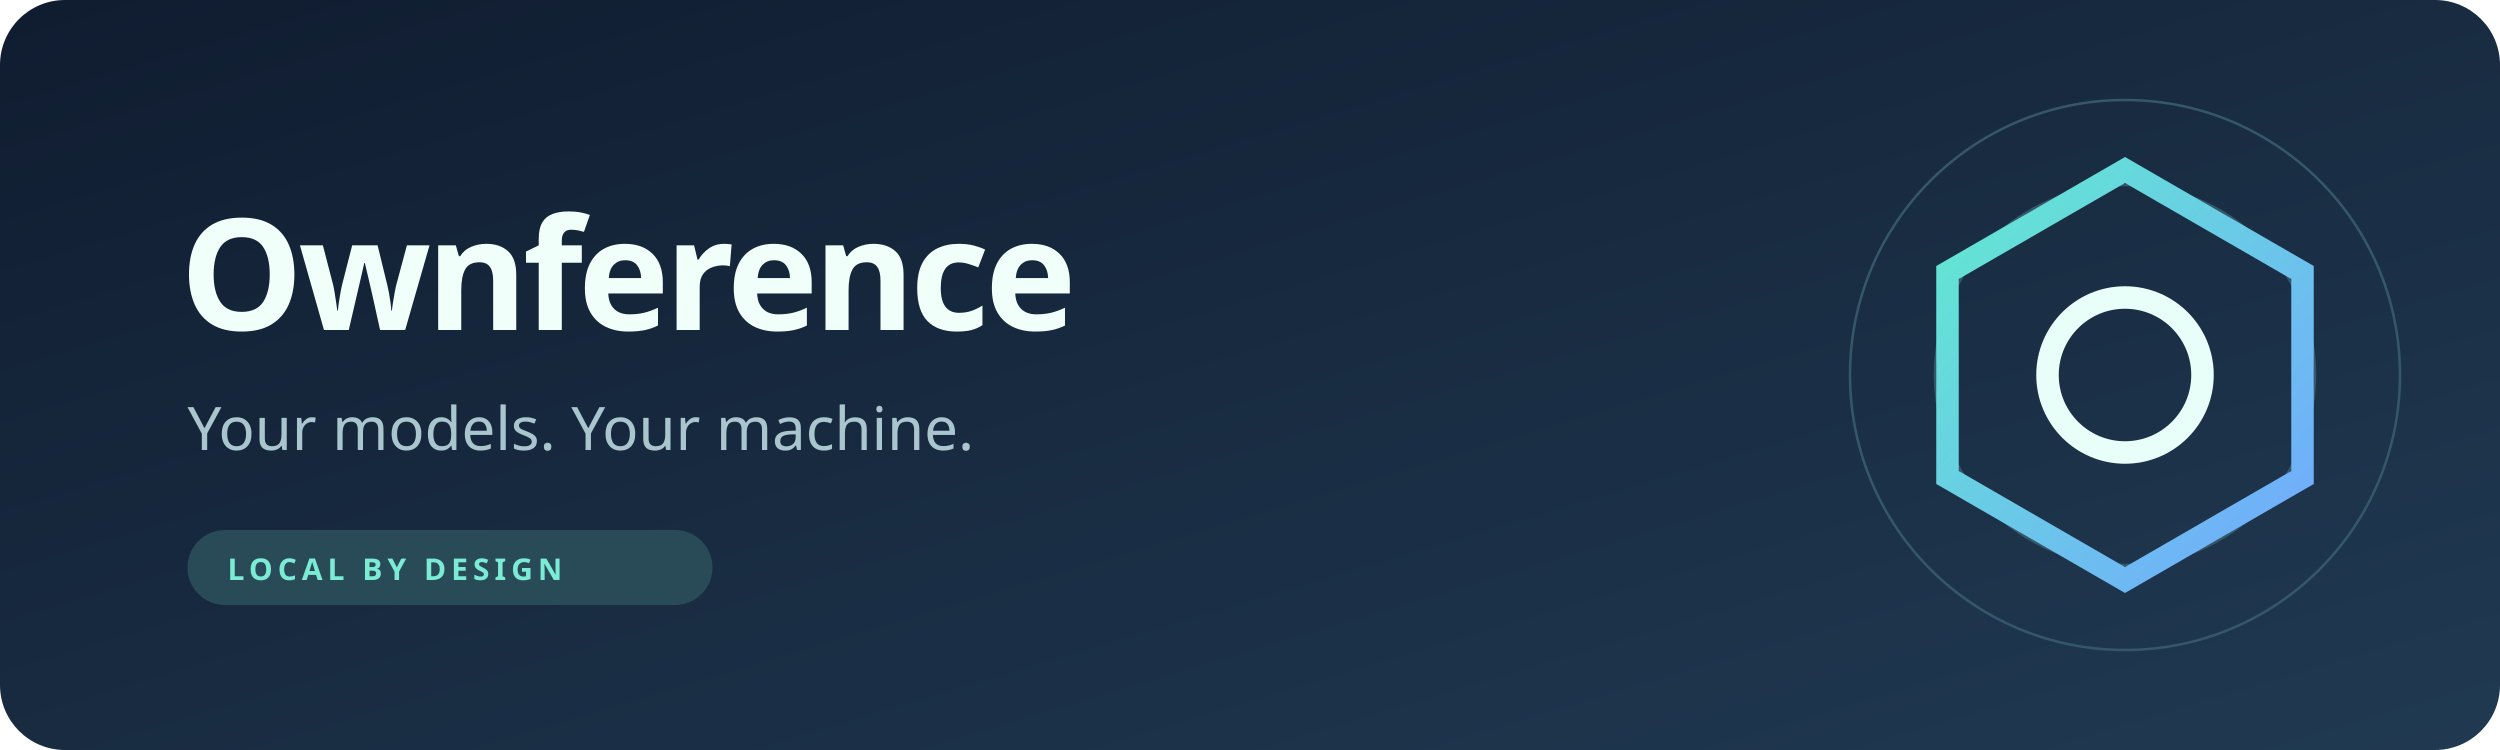
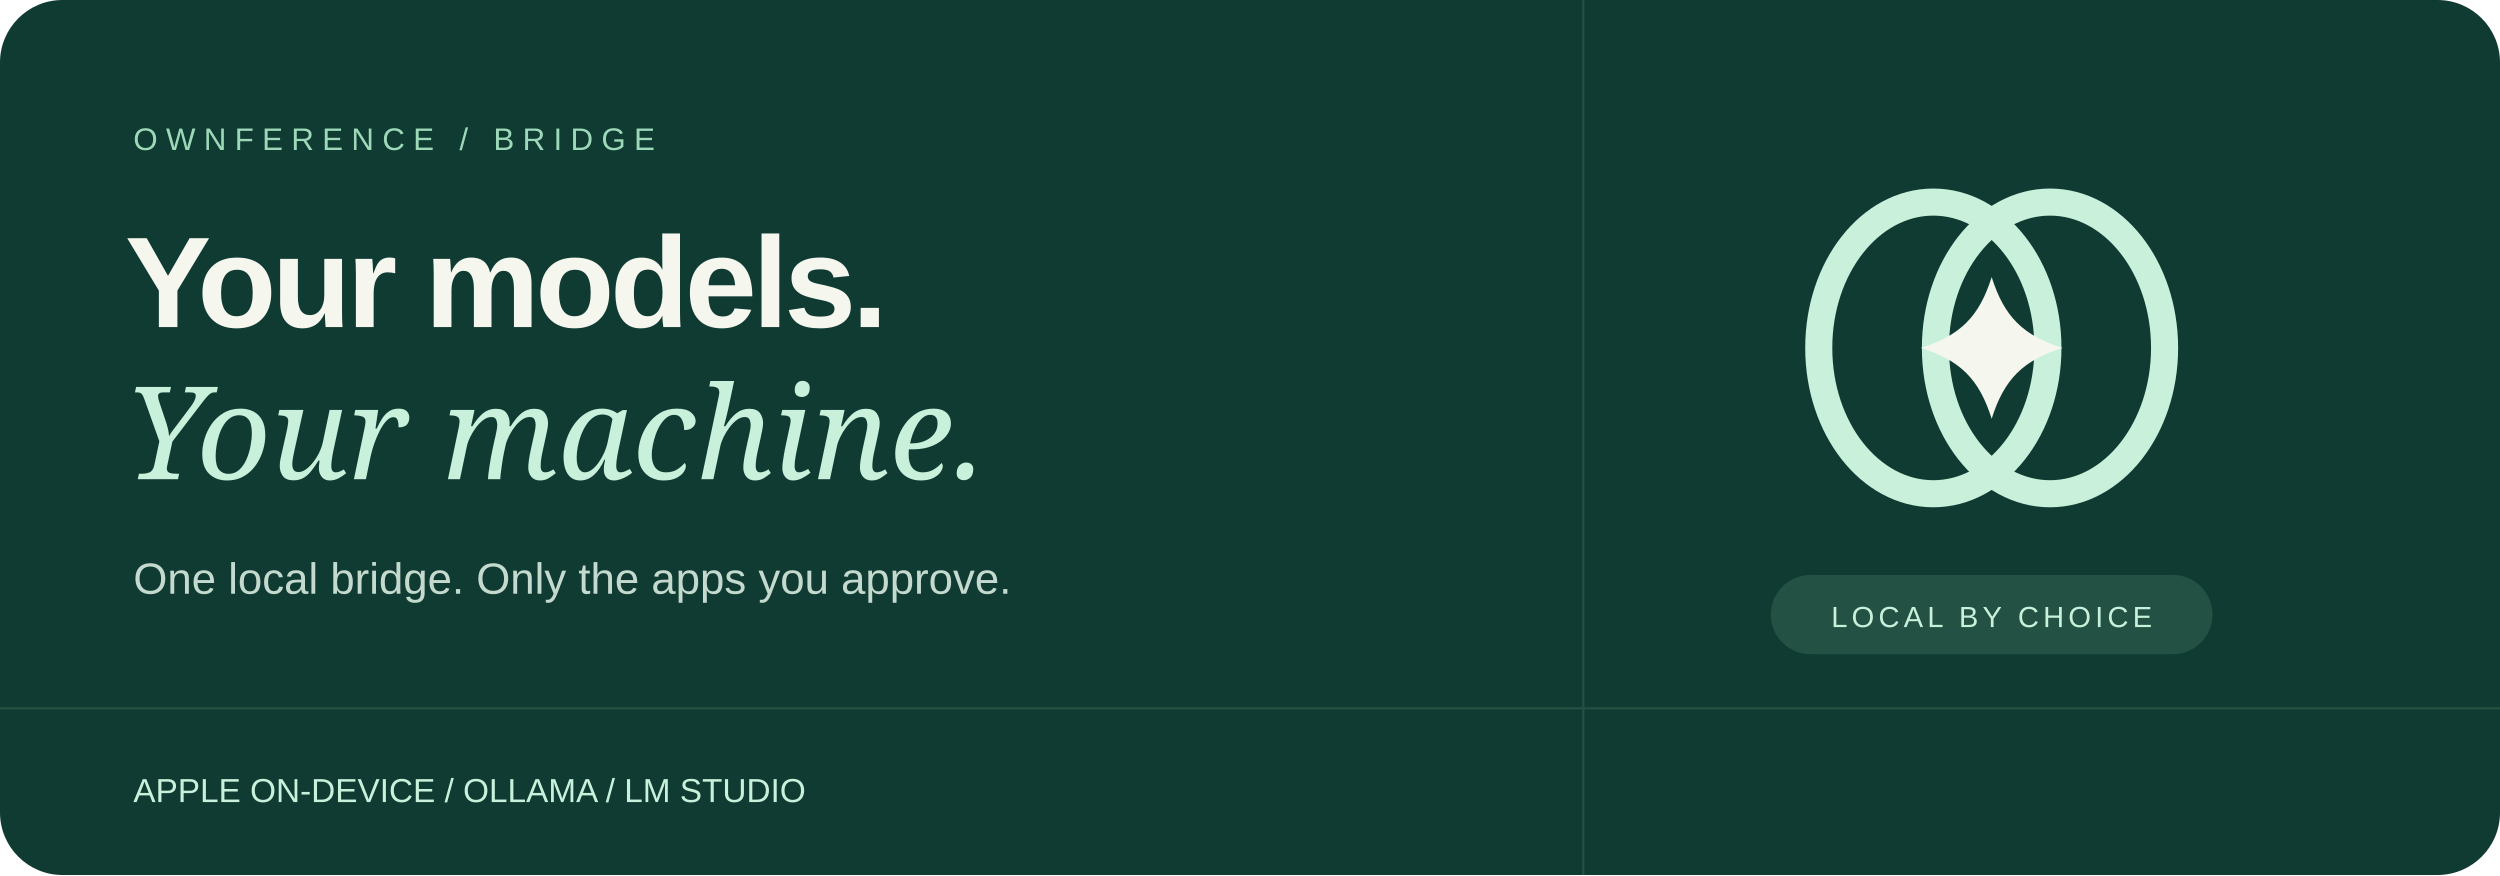
- <svg xmlns="http://www.w3.org/2000/svg" viewBox="0 0 1000 300" role="img" aria-labelledby="title desc">
-   <defs>
-     <linearGradient id="bg" x2="1" y2="1">
-       <stop stop-color="#101c30" />
-       <stop offset="1" stop-color="#203a52" />
-     </linearGradient>
-     <linearGradient id="a" x2="1" y2="1">
-       <stop stop-color="#62ead0" />
-       <stop offset="1" stop-color="#72a8ff" />
-     </linearGradient>
-   </defs>
-   <rect width="1000" height="300" rx="26" fill="url(#bg)" />
-   <circle cx="850" cy="150" r="110" fill="none" stroke="#36576a" stroke-width="1" />
-   <circle cx="850" cy="150" r="76" fill="none" stroke="#36576a" stroke-width="1" />
-   <path d="M850 68 921 109v82l-71 41-71-41v-82z" fill="none" stroke="url(#a)" stroke-width="9" />
-   <circle cx="850" cy="150" r="31" fill="none" stroke="#e8fff9" stroke-width="9" />
-   <text x="72" y="132" fill="#f0fff9" font-family="system-ui,sans-serif" font-size="62" font-weight="700" letter-spacing="-2">Ownference</text>
-   <text x="75" y="180" fill="#a9c5cd" font-family="system-ui,sans-serif" font-size="24">Your models. Your machine.</text>
-   <rect x="75" y="212" width="210" height="30" rx="15" fill="#294b57" />
-   <text x="91" y="232" fill="#7cebd5" font-family="system-ui,sans-serif" font-size="12" font-weight="700" letter-spacing="2">LOCAL BY DESIGN</text>
+ <svg xmlns="http://www.w3.org/2000/svg" viewBox="0 0 1200 420" role="img" aria-labelledby="title desc">
+   <rect width="1200" height="420" rx="30" fill="#103b32" />
+   <path d="M760 0v420M0 340h1200" stroke="#235245" />
+   <text x="64" y="72" font-family="Arial,sans-serif" font-size="15" letter-spacing="4" fill="#9dd9b9">OWNFERENCE / BRIDGE</text>
+   <text x="60" y="157" font-family="Arial,sans-serif" font-size="62" font-weight="700" letter-spacing="-2" fill="#f5f7ef">Your models.</text>
+   <text x="60" y="230" font-family="Georgia,serif" font-size="62" font-style="italic" fill="#c8f0da">Your machine.</text>
+   <text x="64" y="285" font-family="Arial,sans-serif" font-size="21" fill="#c5dacf">One local bridge. Only the apps you approve.</text>
+   <text x="64" y="385" font-family="Arial,sans-serif" font-size="16" fill="#c8f0da">APPLE ON-DEVICE  /  OLLAMA  /  LM STUDIO</text>
+   <g fill="none" stroke="#c8f0da" stroke-width="13">
+     <ellipse cx="928" cy="167" rx="55" ry="70" />
+     <ellipse cx="984" cy="167" rx="55" ry="70" />
+   </g>
+   <path d="M956 133c6 19 15 28 34 34-19 6-28 15-34 34-6-19-15-28-34-34 19-6 28-15 34-34Z" fill="#f5f7ef" />
+   <rect x="850" y="276" width="212" height="38" rx="19" fill="#235245" />
+   <text x="956" y="301" text-anchor="middle" font-family="Arial,sans-serif" font-size="14" letter-spacing="2" fill="#c8f0da">LOCAL BY CHOICE</text>
</svg>
